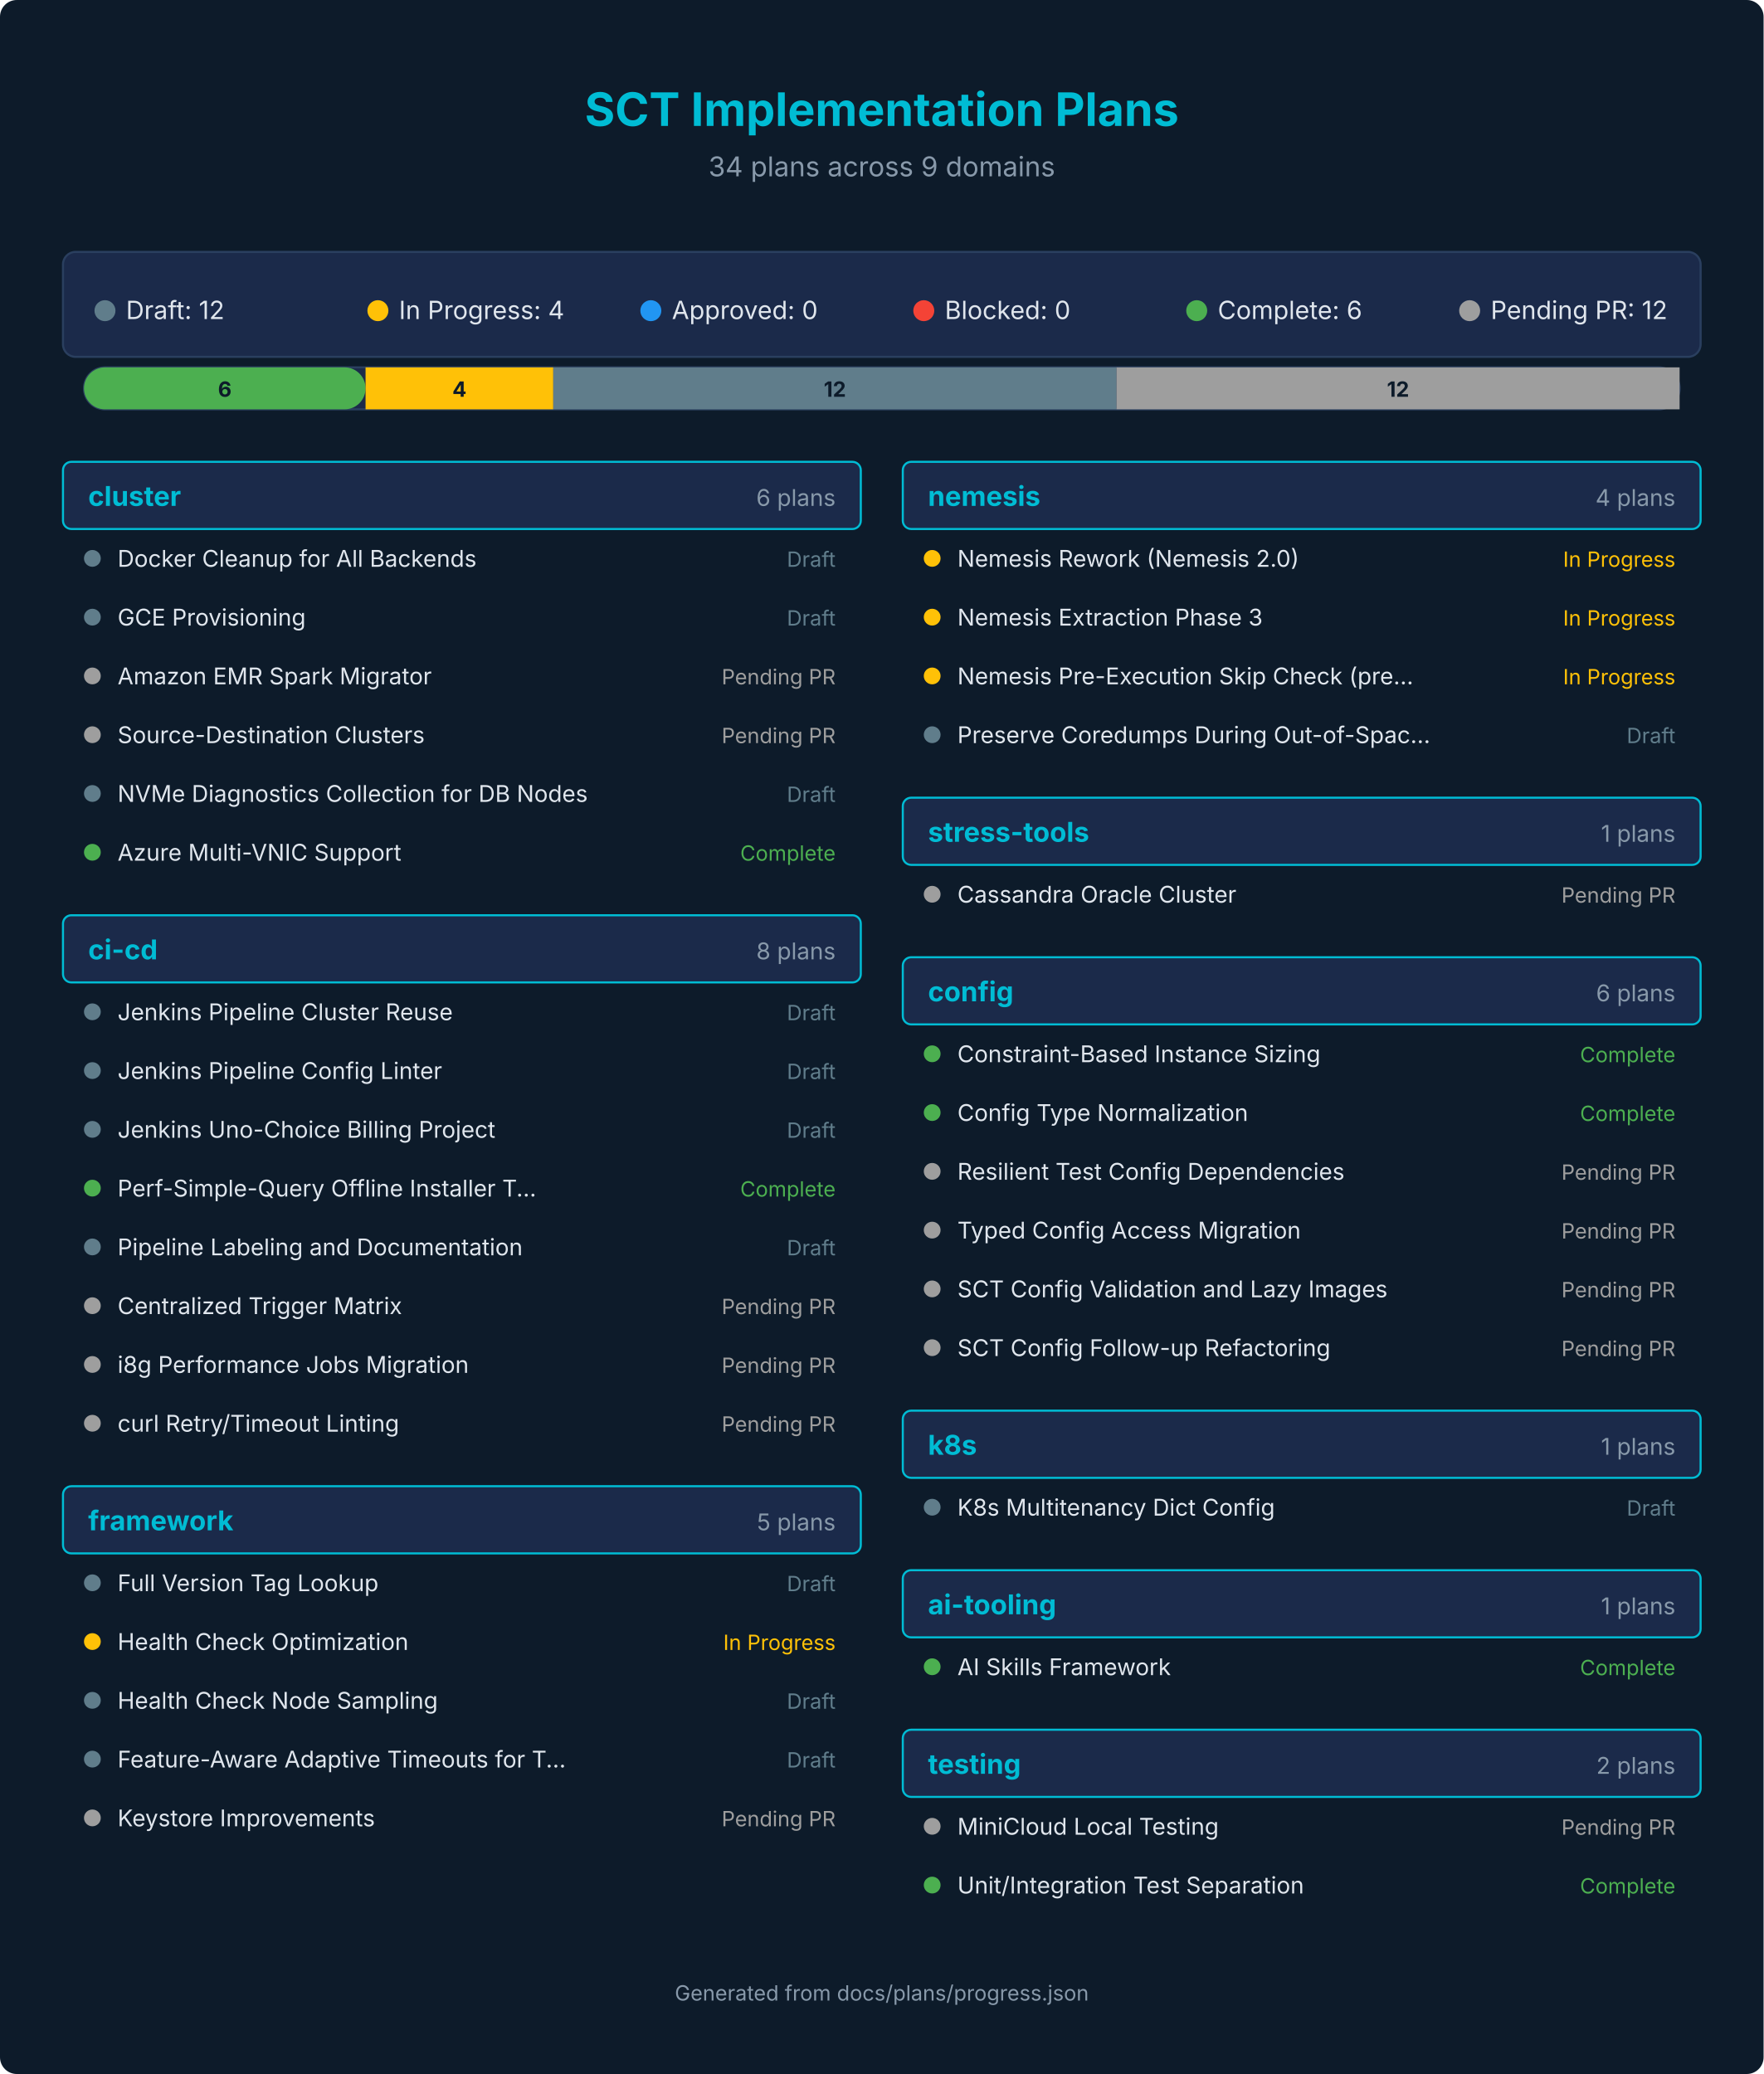
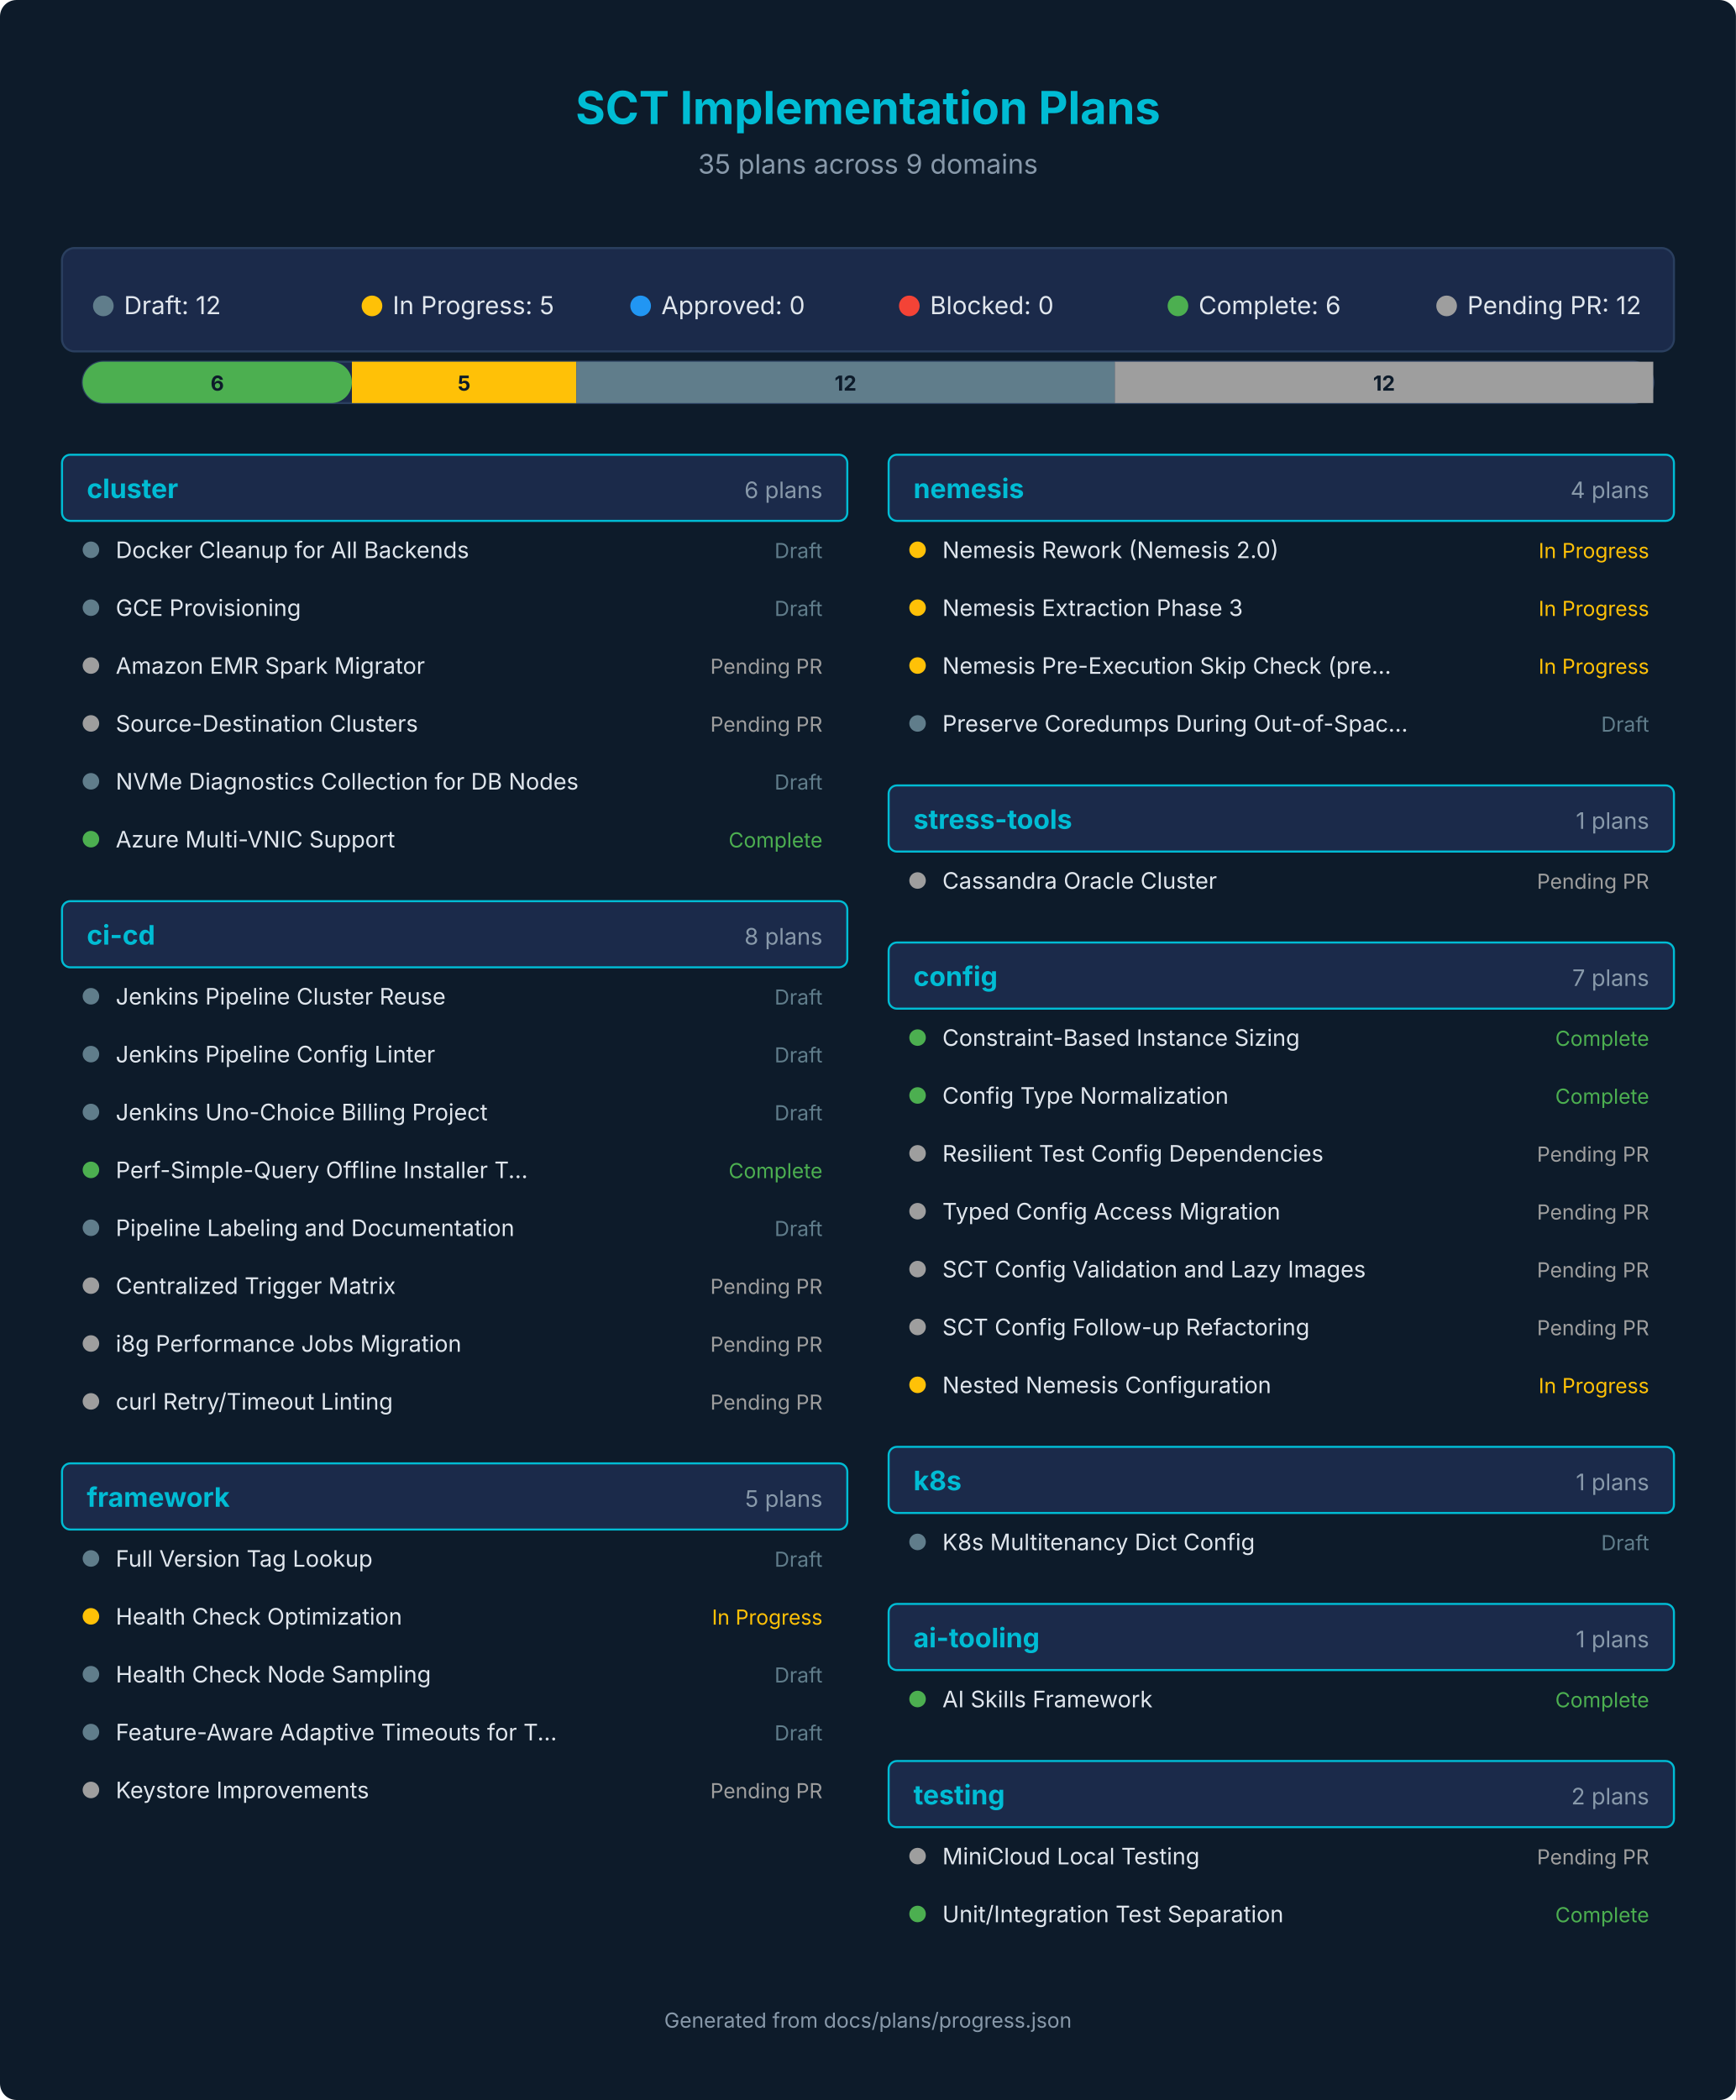
- <svg xmlns="http://www.w3.org/2000/svg" width="840" height="988" viewBox="0 0 840 988">
-   <rect width="840" height="988" fill="#0D1B2A" rx="8" />
+ <svg xmlns="http://www.w3.org/2000/svg" width="840" height="1016" viewBox="0 0 840 1016">
+   <rect width="840" height="1016" fill="#0D1B2A" rx="8" />
  <text x="420" y="60" text-anchor="middle" font-family="system-ui, -apple-system, sans-serif" font-size="22" font-weight="bold" fill="#00BCD4">SCT Implementation Plans</text>
-   <text x="420" y="84" text-anchor="middle" font-family="system-ui, -apple-system, sans-serif" font-size="13" fill="#8899AA">34 plans across 9 domains</text>
+   <text x="420" y="84" text-anchor="middle" font-family="system-ui, -apple-system, sans-serif" font-size="13" fill="#8899AA">35 plans across 9 domains</text>
  <rect x="30" y="120" width="780" height="50" rx="6" fill="#1B2A4A" stroke="#2A3F5F" stroke-width="1" />
  <circle cx="50" cy="148" r="5" fill="#607D8B" />
  <text x="60" y="152" font-family="system-ui, -apple-system, sans-serif" font-size="12" fill="#E0E6ED">Draft: 12</text>
  <circle cx="180" cy="148" r="5" fill="#FFC107" />
-   <text x="190" y="152" font-family="system-ui, -apple-system, sans-serif" font-size="12" fill="#E0E6ED">In Progress: 4</text>
+   <text x="190" y="152" font-family="system-ui, -apple-system, sans-serif" font-size="12" fill="#E0E6ED">In Progress: 5</text>
  <circle cx="310" cy="148" r="5" fill="#2196F3" />
  <text x="320" y="152" font-family="system-ui, -apple-system, sans-serif" font-size="12" fill="#E0E6ED">Approved: 0</text>
  <circle cx="440" cy="148" r="5" fill="#F44336" />
  <text x="450" y="152" font-family="system-ui, -apple-system, sans-serif" font-size="12" fill="#E0E6ED">Blocked: 0</text>
  <circle cx="570" cy="148" r="5" fill="#4CAF50" />
  <text x="580" y="152" font-family="system-ui, -apple-system, sans-serif" font-size="12" fill="#E0E6ED">Complete: 6</text>
  <circle cx="700" cy="148" r="5" fill="#9E9E9E" />
  <text x="710" y="152" font-family="system-ui, -apple-system, sans-serif" font-size="12" fill="#E0E6ED">Pending PR: 12</text>
  <rect x="40" y="175" width="760" height="20" rx="10" fill="#1B2A4A" stroke="#2A3F5F" stroke-width="1" />
-   <rect x="40" y="175" width="134.118" height="20" rx="10" fill="#4CAF50" />
-   <text x="107.059" y="189" text-anchor="middle" font-family="system-ui, -apple-system, sans-serif" font-size="10" font-weight="bold" fill="#0D1B2A">6</text>
-   <rect x="174.118" y="175" width="89.412" height="20" rx="0" fill="#FFC107" />
-   <text x="218.824" y="189" text-anchor="middle" font-family="system-ui, -apple-system, sans-serif" font-size="10" font-weight="bold" fill="#0D1B2A">4</text>
-   <rect x="263.529" y="175" width="268.235" height="20" rx="0" fill="#607D8B" />
-   <text x="397.647" y="189" text-anchor="middle" font-family="system-ui, -apple-system, sans-serif" font-size="10" font-weight="bold" fill="#0D1B2A">12</text>
-   <rect x="531.765" y="175" width="268.235" height="20" rx="0" fill="#9E9E9E" />
-   <text x="665.882" y="189" text-anchor="middle" font-family="system-ui, -apple-system, sans-serif" font-size="10" font-weight="bold" fill="#0D1B2A">12</text>
+   <rect x="40" y="175" width="130.286" height="20" rx="10" fill="#4CAF50" />
+   <text x="105.143" y="189" text-anchor="middle" font-family="system-ui, -apple-system, sans-serif" font-size="10" font-weight="bold" fill="#0D1B2A">6</text>
+   <rect x="170.286" y="175" width="108.571" height="20" rx="0" fill="#FFC107" />
+   <text x="224.571" y="189" text-anchor="middle" font-family="system-ui, -apple-system, sans-serif" font-size="10" font-weight="bold" fill="#0D1B2A">5</text>
+   <rect x="278.857" y="175" width="260.571" height="20" rx="0" fill="#607D8B" />
+   <text x="409.143" y="189" text-anchor="middle" font-family="system-ui, -apple-system, sans-serif" font-size="10" font-weight="bold" fill="#0D1B2A">12</text>
+   <rect x="539.429" y="175" width="260.571" height="20" rx="0" fill="#9E9E9E" />
+   <text x="669.714" y="189" text-anchor="middle" font-family="system-ui, -apple-system, sans-serif" font-size="10" font-weight="bold" fill="#0D1B2A">12</text>
  <rect x="30" y="220" width="380" height="32" rx="4" fill="#1B2A4A" stroke="#00BCD4" stroke-width="1" />
  <text x="42" y="241" font-family="system-ui, -apple-system, sans-serif" font-size="13" font-weight="bold" fill="#00BCD4">cluster</text>
  <text x="398" y="241" text-anchor="end" font-family="system-ui, -apple-system, sans-serif" font-size="11" fill="#8899AA">6 plans</text>
  <circle cx="44" cy="266" r="4" fill="#607D8B" />
  <text x="56" y="270" font-family="system-ui, -apple-system, sans-serif" font-size="11" fill="#E0E6ED">Docker Cleanup for All Backends</text>
  <text x="398" y="270" text-anchor="end" font-family="system-ui, -apple-system, sans-serif" font-size="10" fill="#607D8B">Draft</text>
  <circle cx="44" cy="294" r="4" fill="#607D8B" />
  <text x="56" y="298" font-family="system-ui, -apple-system, sans-serif" font-size="11" fill="#E0E6ED">GCE Provisioning</text>
  <text x="398" y="298" text-anchor="end" font-family="system-ui, -apple-system, sans-serif" font-size="10" fill="#607D8B">Draft</text>
  <circle cx="44" cy="322" r="4" fill="#9E9E9E" />
  <text x="56" y="326" font-family="system-ui, -apple-system, sans-serif" font-size="11" fill="#E0E6ED">Amazon EMR Spark Migrator</text>
  <text x="398" y="326" text-anchor="end" font-family="system-ui, -apple-system, sans-serif" font-size="10" fill="#9E9E9E">Pending PR</text>
  <circle cx="44" cy="350" r="4" fill="#9E9E9E" />
  <text x="56" y="354" font-family="system-ui, -apple-system, sans-serif" font-size="11" fill="#E0E6ED">Source-Destination Clusters</text>
  <text x="398" y="354" text-anchor="end" font-family="system-ui, -apple-system, sans-serif" font-size="10" fill="#9E9E9E">Pending PR</text>
  <circle cx="44" cy="378" r="4" fill="#607D8B" />
  <text x="56" y="382" font-family="system-ui, -apple-system, sans-serif" font-size="11" fill="#E0E6ED">NVMe Diagnostics Collection for DB Nodes</text>
  <text x="398" y="382" text-anchor="end" font-family="system-ui, -apple-system, sans-serif" font-size="10" fill="#607D8B">Draft</text>
  <circle cx="44" cy="406" r="4" fill="#4CAF50" />
  <text x="56" y="410" font-family="system-ui, -apple-system, sans-serif" font-size="11" fill="#E0E6ED">Azure Multi-VNIC Support</text>
  <text x="398" y="410" text-anchor="end" font-family="system-ui, -apple-system, sans-serif" font-size="10" fill="#4CAF50">Complete</text>
  <rect x="30" y="436" width="380" height="32" rx="4" fill="#1B2A4A" stroke="#00BCD4" stroke-width="1" />
  <text x="42" y="457" font-family="system-ui, -apple-system, sans-serif" font-size="13" font-weight="bold" fill="#00BCD4">ci-cd</text>
  <text x="398" y="457" text-anchor="end" font-family="system-ui, -apple-system, sans-serif" font-size="11" fill="#8899AA">8 plans</text>
  <circle cx="44" cy="482" r="4" fill="#607D8B" />
  <text x="56" y="486" font-family="system-ui, -apple-system, sans-serif" font-size="11" fill="#E0E6ED">Jenkins Pipeline Cluster Reuse</text>
  <text x="398" y="486" text-anchor="end" font-family="system-ui, -apple-system, sans-serif" font-size="10" fill="#607D8B">Draft</text>
  <circle cx="44" cy="510" r="4" fill="#607D8B" />
  <text x="56" y="514" font-family="system-ui, -apple-system, sans-serif" font-size="11" fill="#E0E6ED">Jenkins Pipeline Config Linter</text>
  <text x="398" y="514" text-anchor="end" font-family="system-ui, -apple-system, sans-serif" font-size="10" fill="#607D8B">Draft</text>
  <circle cx="44" cy="538" r="4" fill="#607D8B" />
  <text x="56" y="542" font-family="system-ui, -apple-system, sans-serif" font-size="11" fill="#E0E6ED">Jenkins Uno-Choice Billing Project</text>
  <text x="398" y="542" text-anchor="end" font-family="system-ui, -apple-system, sans-serif" font-size="10" fill="#607D8B">Draft</text>
  <circle cx="44" cy="566" r="4" fill="#4CAF50" />
  <text x="56" y="570" font-family="system-ui, -apple-system, sans-serif" font-size="11" fill="#E0E6ED">Perf-Simple-Query Offline Installer T...</text>
  <text x="398" y="570" text-anchor="end" font-family="system-ui, -apple-system, sans-serif" font-size="10" fill="#4CAF50">Complete</text>
  <circle cx="44" cy="594" r="4" fill="#607D8B" />
  <text x="56" y="598" font-family="system-ui, -apple-system, sans-serif" font-size="11" fill="#E0E6ED">Pipeline Labeling and Documentation</text>
  <text x="398" y="598" text-anchor="end" font-family="system-ui, -apple-system, sans-serif" font-size="10" fill="#607D8B">Draft</text>
  <circle cx="44" cy="622" r="4" fill="#9E9E9E" />
  <text x="56" y="626" font-family="system-ui, -apple-system, sans-serif" font-size="11" fill="#E0E6ED">Centralized Trigger Matrix</text>
  <text x="398" y="626" text-anchor="end" font-family="system-ui, -apple-system, sans-serif" font-size="10" fill="#9E9E9E">Pending PR</text>
  <circle cx="44" cy="650" r="4" fill="#9E9E9E" />
  <text x="56" y="654" font-family="system-ui, -apple-system, sans-serif" font-size="11" fill="#E0E6ED">i8g Performance Jobs Migration</text>
  <text x="398" y="654" text-anchor="end" font-family="system-ui, -apple-system, sans-serif" font-size="10" fill="#9E9E9E">Pending PR</text>
  <circle cx="44" cy="678" r="4" fill="#9E9E9E" />
  <text x="56" y="682" font-family="system-ui, -apple-system, sans-serif" font-size="11" fill="#E0E6ED">curl Retry/Timeout Linting</text>
  <text x="398" y="682" text-anchor="end" font-family="system-ui, -apple-system, sans-serif" font-size="10" fill="#9E9E9E">Pending PR</text>
  <rect x="30" y="708" width="380" height="32" rx="4" fill="#1B2A4A" stroke="#00BCD4" stroke-width="1" />
  <text x="42" y="729" font-family="system-ui, -apple-system, sans-serif" font-size="13" font-weight="bold" fill="#00BCD4">framework</text>
  <text x="398" y="729" text-anchor="end" font-family="system-ui, -apple-system, sans-serif" font-size="11" fill="#8899AA">5 plans</text>
  <circle cx="44" cy="754" r="4" fill="#607D8B" />
  <text x="56" y="758" font-family="system-ui, -apple-system, sans-serif" font-size="11" fill="#E0E6ED">Full Version Tag Lookup</text>
  <text x="398" y="758" text-anchor="end" font-family="system-ui, -apple-system, sans-serif" font-size="10" fill="#607D8B">Draft</text>
  <circle cx="44" cy="782" r="4" fill="#FFC107" />
  <text x="56" y="786" font-family="system-ui, -apple-system, sans-serif" font-size="11" fill="#E0E6ED">Health Check Optimization</text>
  <text x="398" y="786" text-anchor="end" font-family="system-ui, -apple-system, sans-serif" font-size="10" fill="#FFC107">In Progress</text>
  <circle cx="44" cy="810" r="4" fill="#607D8B" />
  <text x="56" y="814" font-family="system-ui, -apple-system, sans-serif" font-size="11" fill="#E0E6ED">Health Check Node Sampling</text>
  <text x="398" y="814" text-anchor="end" font-family="system-ui, -apple-system, sans-serif" font-size="10" fill="#607D8B">Draft</text>
  <circle cx="44" cy="838" r="4" fill="#607D8B" />
  <text x="56" y="842" font-family="system-ui, -apple-system, sans-serif" font-size="11" fill="#E0E6ED">Feature-Aware Adaptive Timeouts for T...</text>
  <text x="398" y="842" text-anchor="end" font-family="system-ui, -apple-system, sans-serif" font-size="10" fill="#607D8B">Draft</text>
  <circle cx="44" cy="866" r="4" fill="#9E9E9E" />
  <text x="56" y="870" font-family="system-ui, -apple-system, sans-serif" font-size="11" fill="#E0E6ED">Keystore Improvements</text>
  <text x="398" y="870" text-anchor="end" font-family="system-ui, -apple-system, sans-serif" font-size="10" fill="#9E9E9E">Pending PR</text>
  <rect x="430" y="220" width="380" height="32" rx="4" fill="#1B2A4A" stroke="#00BCD4" stroke-width="1" />
  <text x="442" y="241" font-family="system-ui, -apple-system, sans-serif" font-size="13" font-weight="bold" fill="#00BCD4">nemesis</text>
  <text x="798" y="241" text-anchor="end" font-family="system-ui, -apple-system, sans-serif" font-size="11" fill="#8899AA">4 plans</text>
  <circle cx="444" cy="266" r="4" fill="#FFC107" />
  <text x="456" y="270" font-family="system-ui, -apple-system, sans-serif" font-size="11" fill="#E0E6ED">Nemesis Rework (Nemesis 2.0)</text>
  <text x="798" y="270" text-anchor="end" font-family="system-ui, -apple-system, sans-serif" font-size="10" fill="#FFC107">In Progress</text>
  <circle cx="444" cy="294" r="4" fill="#FFC107" />
  <text x="456" y="298" font-family="system-ui, -apple-system, sans-serif" font-size="11" fill="#E0E6ED">Nemesis Extraction Phase 3</text>
  <text x="798" y="298" text-anchor="end" font-family="system-ui, -apple-system, sans-serif" font-size="10" fill="#FFC107">In Progress</text>
  <circle cx="444" cy="322" r="4" fill="#FFC107" />
  <text x="456" y="326" font-family="system-ui, -apple-system, sans-serif" font-size="11" fill="#E0E6ED">Nemesis Pre-Execution Skip Check (pre...</text>
  <text x="798" y="326" text-anchor="end" font-family="system-ui, -apple-system, sans-serif" font-size="10" fill="#FFC107">In Progress</text>
  <circle cx="444" cy="350" r="4" fill="#607D8B" />
  <text x="456" y="354" font-family="system-ui, -apple-system, sans-serif" font-size="11" fill="#E0E6ED">Preserve Coredumps During Out-of-Spac...</text>
  <text x="798" y="354" text-anchor="end" font-family="system-ui, -apple-system, sans-serif" font-size="10" fill="#607D8B">Draft</text>
  <rect x="430" y="380" width="380" height="32" rx="4" fill="#1B2A4A" stroke="#00BCD4" stroke-width="1" />
  <text x="442" y="401" font-family="system-ui, -apple-system, sans-serif" font-size="13" font-weight="bold" fill="#00BCD4">stress-tools</text>
  <text x="798" y="401" text-anchor="end" font-family="system-ui, -apple-system, sans-serif" font-size="11" fill="#8899AA">1 plans</text>
  <circle cx="444" cy="426" r="4" fill="#9E9E9E" />
  <text x="456" y="430" font-family="system-ui, -apple-system, sans-serif" font-size="11" fill="#E0E6ED">Cassandra Oracle Cluster</text>
  <text x="798" y="430" text-anchor="end" font-family="system-ui, -apple-system, sans-serif" font-size="10" fill="#9E9E9E">Pending PR</text>
  <rect x="430" y="456" width="380" height="32" rx="4" fill="#1B2A4A" stroke="#00BCD4" stroke-width="1" />
  <text x="442" y="477" font-family="system-ui, -apple-system, sans-serif" font-size="13" font-weight="bold" fill="#00BCD4">config</text>
-   <text x="798" y="477" text-anchor="end" font-family="system-ui, -apple-system, sans-serif" font-size="11" fill="#8899AA">6 plans</text>
+   <text x="798" y="477" text-anchor="end" font-family="system-ui, -apple-system, sans-serif" font-size="11" fill="#8899AA">7 plans</text>
  <circle cx="444" cy="502" r="4" fill="#4CAF50" />
  <text x="456" y="506" font-family="system-ui, -apple-system, sans-serif" font-size="11" fill="#E0E6ED">Constraint-Based Instance Sizing</text>
  <text x="798" y="506" text-anchor="end" font-family="system-ui, -apple-system, sans-serif" font-size="10" fill="#4CAF50">Complete</text>
  <circle cx="444" cy="530" r="4" fill="#4CAF50" />
  <text x="456" y="534" font-family="system-ui, -apple-system, sans-serif" font-size="11" fill="#E0E6ED">Config Type Normalization</text>
  <text x="798" y="534" text-anchor="end" font-family="system-ui, -apple-system, sans-serif" font-size="10" fill="#4CAF50">Complete</text>
  <circle cx="444" cy="558" r="4" fill="#9E9E9E" />
  <text x="456" y="562" font-family="system-ui, -apple-system, sans-serif" font-size="11" fill="#E0E6ED">Resilient Test Config Dependencies</text>
  <text x="798" y="562" text-anchor="end" font-family="system-ui, -apple-system, sans-serif" font-size="10" fill="#9E9E9E">Pending PR</text>
  <circle cx="444" cy="586" r="4" fill="#9E9E9E" />
  <text x="456" y="590" font-family="system-ui, -apple-system, sans-serif" font-size="11" fill="#E0E6ED">Typed Config Access Migration</text>
  <text x="798" y="590" text-anchor="end" font-family="system-ui, -apple-system, sans-serif" font-size="10" fill="#9E9E9E">Pending PR</text>
  <circle cx="444" cy="614" r="4" fill="#9E9E9E" />
  <text x="456" y="618" font-family="system-ui, -apple-system, sans-serif" font-size="11" fill="#E0E6ED">SCT Config Validation and Lazy Images</text>
  <text x="798" y="618" text-anchor="end" font-family="system-ui, -apple-system, sans-serif" font-size="10" fill="#9E9E9E">Pending PR</text>
  <circle cx="444" cy="642" r="4" fill="#9E9E9E" />
  <text x="456" y="646" font-family="system-ui, -apple-system, sans-serif" font-size="11" fill="#E0E6ED">SCT Config Follow-up Refactoring</text>
  <text x="798" y="646" text-anchor="end" font-family="system-ui, -apple-system, sans-serif" font-size="10" fill="#9E9E9E">Pending PR</text>
-   <rect x="430" y="672" width="380" height="32" rx="4" fill="#1B2A4A" stroke="#00BCD4" stroke-width="1" />
-   <text x="442" y="693" font-family="system-ui, -apple-system, sans-serif" font-size="13" font-weight="bold" fill="#00BCD4">k8s</text>
-   <text x="798" y="693" text-anchor="end" font-family="system-ui, -apple-system, sans-serif" font-size="11" fill="#8899AA">1 plans</text>
-   <circle cx="444" cy="718" r="4" fill="#607D8B" />
-   <text x="456" y="722" font-family="system-ui, -apple-system, sans-serif" font-size="11" fill="#E0E6ED">K8s Multitenancy Dict Config</text>
-   <text x="798" y="722" text-anchor="end" font-family="system-ui, -apple-system, sans-serif" font-size="10" fill="#607D8B">Draft</text>
-   <rect x="430" y="748" width="380" height="32" rx="4" fill="#1B2A4A" stroke="#00BCD4" stroke-width="1" />
-   <text x="442" y="769" font-family="system-ui, -apple-system, sans-serif" font-size="13" font-weight="bold" fill="#00BCD4">ai-tooling</text>
-   <text x="798" y="769" text-anchor="end" font-family="system-ui, -apple-system, sans-serif" font-size="11" fill="#8899AA">1 plans</text>
-   <circle cx="444" cy="794" r="4" fill="#4CAF50" />
-   <text x="456" y="798" font-family="system-ui, -apple-system, sans-serif" font-size="11" fill="#E0E6ED">AI Skills Framework</text>
-   <text x="798" y="798" text-anchor="end" font-family="system-ui, -apple-system, sans-serif" font-size="10" fill="#4CAF50">Complete</text>
-   <rect x="430" y="824" width="380" height="32" rx="4" fill="#1B2A4A" stroke="#00BCD4" stroke-width="1" />
-   <text x="442" y="845" font-family="system-ui, -apple-system, sans-serif" font-size="13" font-weight="bold" fill="#00BCD4">testing</text>
-   <text x="798" y="845" text-anchor="end" font-family="system-ui, -apple-system, sans-serif" font-size="11" fill="#8899AA">2 plans</text>
-   <circle cx="444" cy="870" r="4" fill="#9E9E9E" />
-   <text x="456" y="874" font-family="system-ui, -apple-system, sans-serif" font-size="11" fill="#E0E6ED">MiniCloud Local Testing</text>
-   <text x="798" y="874" text-anchor="end" font-family="system-ui, -apple-system, sans-serif" font-size="10" fill="#9E9E9E">Pending PR</text>
-   <circle cx="444" cy="898" r="4" fill="#4CAF50" />
-   <text x="456" y="902" font-family="system-ui, -apple-system, sans-serif" font-size="11" fill="#E0E6ED">Unit/Integration Test Separation</text>
-   <text x="798" y="902" text-anchor="end" font-family="system-ui, -apple-system, sans-serif" font-size="10" fill="#4CAF50">Complete</text>
-   <text x="420" y="953" text-anchor="middle" font-family="system-ui, -apple-system, sans-serif" font-size="10" fill="#8899AA">Generated from docs/plans/progress.json</text>
+   <circle cx="444" cy="670" r="4" fill="#FFC107" />
+   <text x="456" y="674" font-family="system-ui, -apple-system, sans-serif" font-size="11" fill="#E0E6ED">Nested Nemesis Configuration</text>
+   <text x="798" y="674" text-anchor="end" font-family="system-ui, -apple-system, sans-serif" font-size="10" fill="#FFC107">In Progress</text>
+   <rect x="430" y="700" width="380" height="32" rx="4" fill="#1B2A4A" stroke="#00BCD4" stroke-width="1" />
+   <text x="442" y="721" font-family="system-ui, -apple-system, sans-serif" font-size="13" font-weight="bold" fill="#00BCD4">k8s</text>
+   <text x="798" y="721" text-anchor="end" font-family="system-ui, -apple-system, sans-serif" font-size="11" fill="#8899AA">1 plans</text>
+   <circle cx="444" cy="746" r="4" fill="#607D8B" />
+   <text x="456" y="750" font-family="system-ui, -apple-system, sans-serif" font-size="11" fill="#E0E6ED">K8s Multitenancy Dict Config</text>
+   <text x="798" y="750" text-anchor="end" font-family="system-ui, -apple-system, sans-serif" font-size="10" fill="#607D8B">Draft</text>
+   <rect x="430" y="776" width="380" height="32" rx="4" fill="#1B2A4A" stroke="#00BCD4" stroke-width="1" />
+   <text x="442" y="797" font-family="system-ui, -apple-system, sans-serif" font-size="13" font-weight="bold" fill="#00BCD4">ai-tooling</text>
+   <text x="798" y="797" text-anchor="end" font-family="system-ui, -apple-system, sans-serif" font-size="11" fill="#8899AA">1 plans</text>
+   <circle cx="444" cy="822" r="4" fill="#4CAF50" />
+   <text x="456" y="826" font-family="system-ui, -apple-system, sans-serif" font-size="11" fill="#E0E6ED">AI Skills Framework</text>
+   <text x="798" y="826" text-anchor="end" font-family="system-ui, -apple-system, sans-serif" font-size="10" fill="#4CAF50">Complete</text>
+   <rect x="430" y="852" width="380" height="32" rx="4" fill="#1B2A4A" stroke="#00BCD4" stroke-width="1" />
+   <text x="442" y="873" font-family="system-ui, -apple-system, sans-serif" font-size="13" font-weight="bold" fill="#00BCD4">testing</text>
+   <text x="798" y="873" text-anchor="end" font-family="system-ui, -apple-system, sans-serif" font-size="11" fill="#8899AA">2 plans</text>
+   <circle cx="444" cy="898" r="4" fill="#9E9E9E" />
+   <text x="456" y="902" font-family="system-ui, -apple-system, sans-serif" font-size="11" fill="#E0E6ED">MiniCloud Local Testing</text>
+   <text x="798" y="902" text-anchor="end" font-family="system-ui, -apple-system, sans-serif" font-size="10" fill="#9E9E9E">Pending PR</text>
+   <circle cx="444" cy="926" r="4" fill="#4CAF50" />
+   <text x="456" y="930" font-family="system-ui, -apple-system, sans-serif" font-size="11" fill="#E0E6ED">Unit/Integration Test Separation</text>
+   <text x="798" y="930" text-anchor="end" font-family="system-ui, -apple-system, sans-serif" font-size="10" fill="#4CAF50">Complete</text>
+   <text x="420" y="981" text-anchor="middle" font-family="system-ui, -apple-system, sans-serif" font-size="10" fill="#8899AA">Generated from docs/plans/progress.json</text>
</svg>
